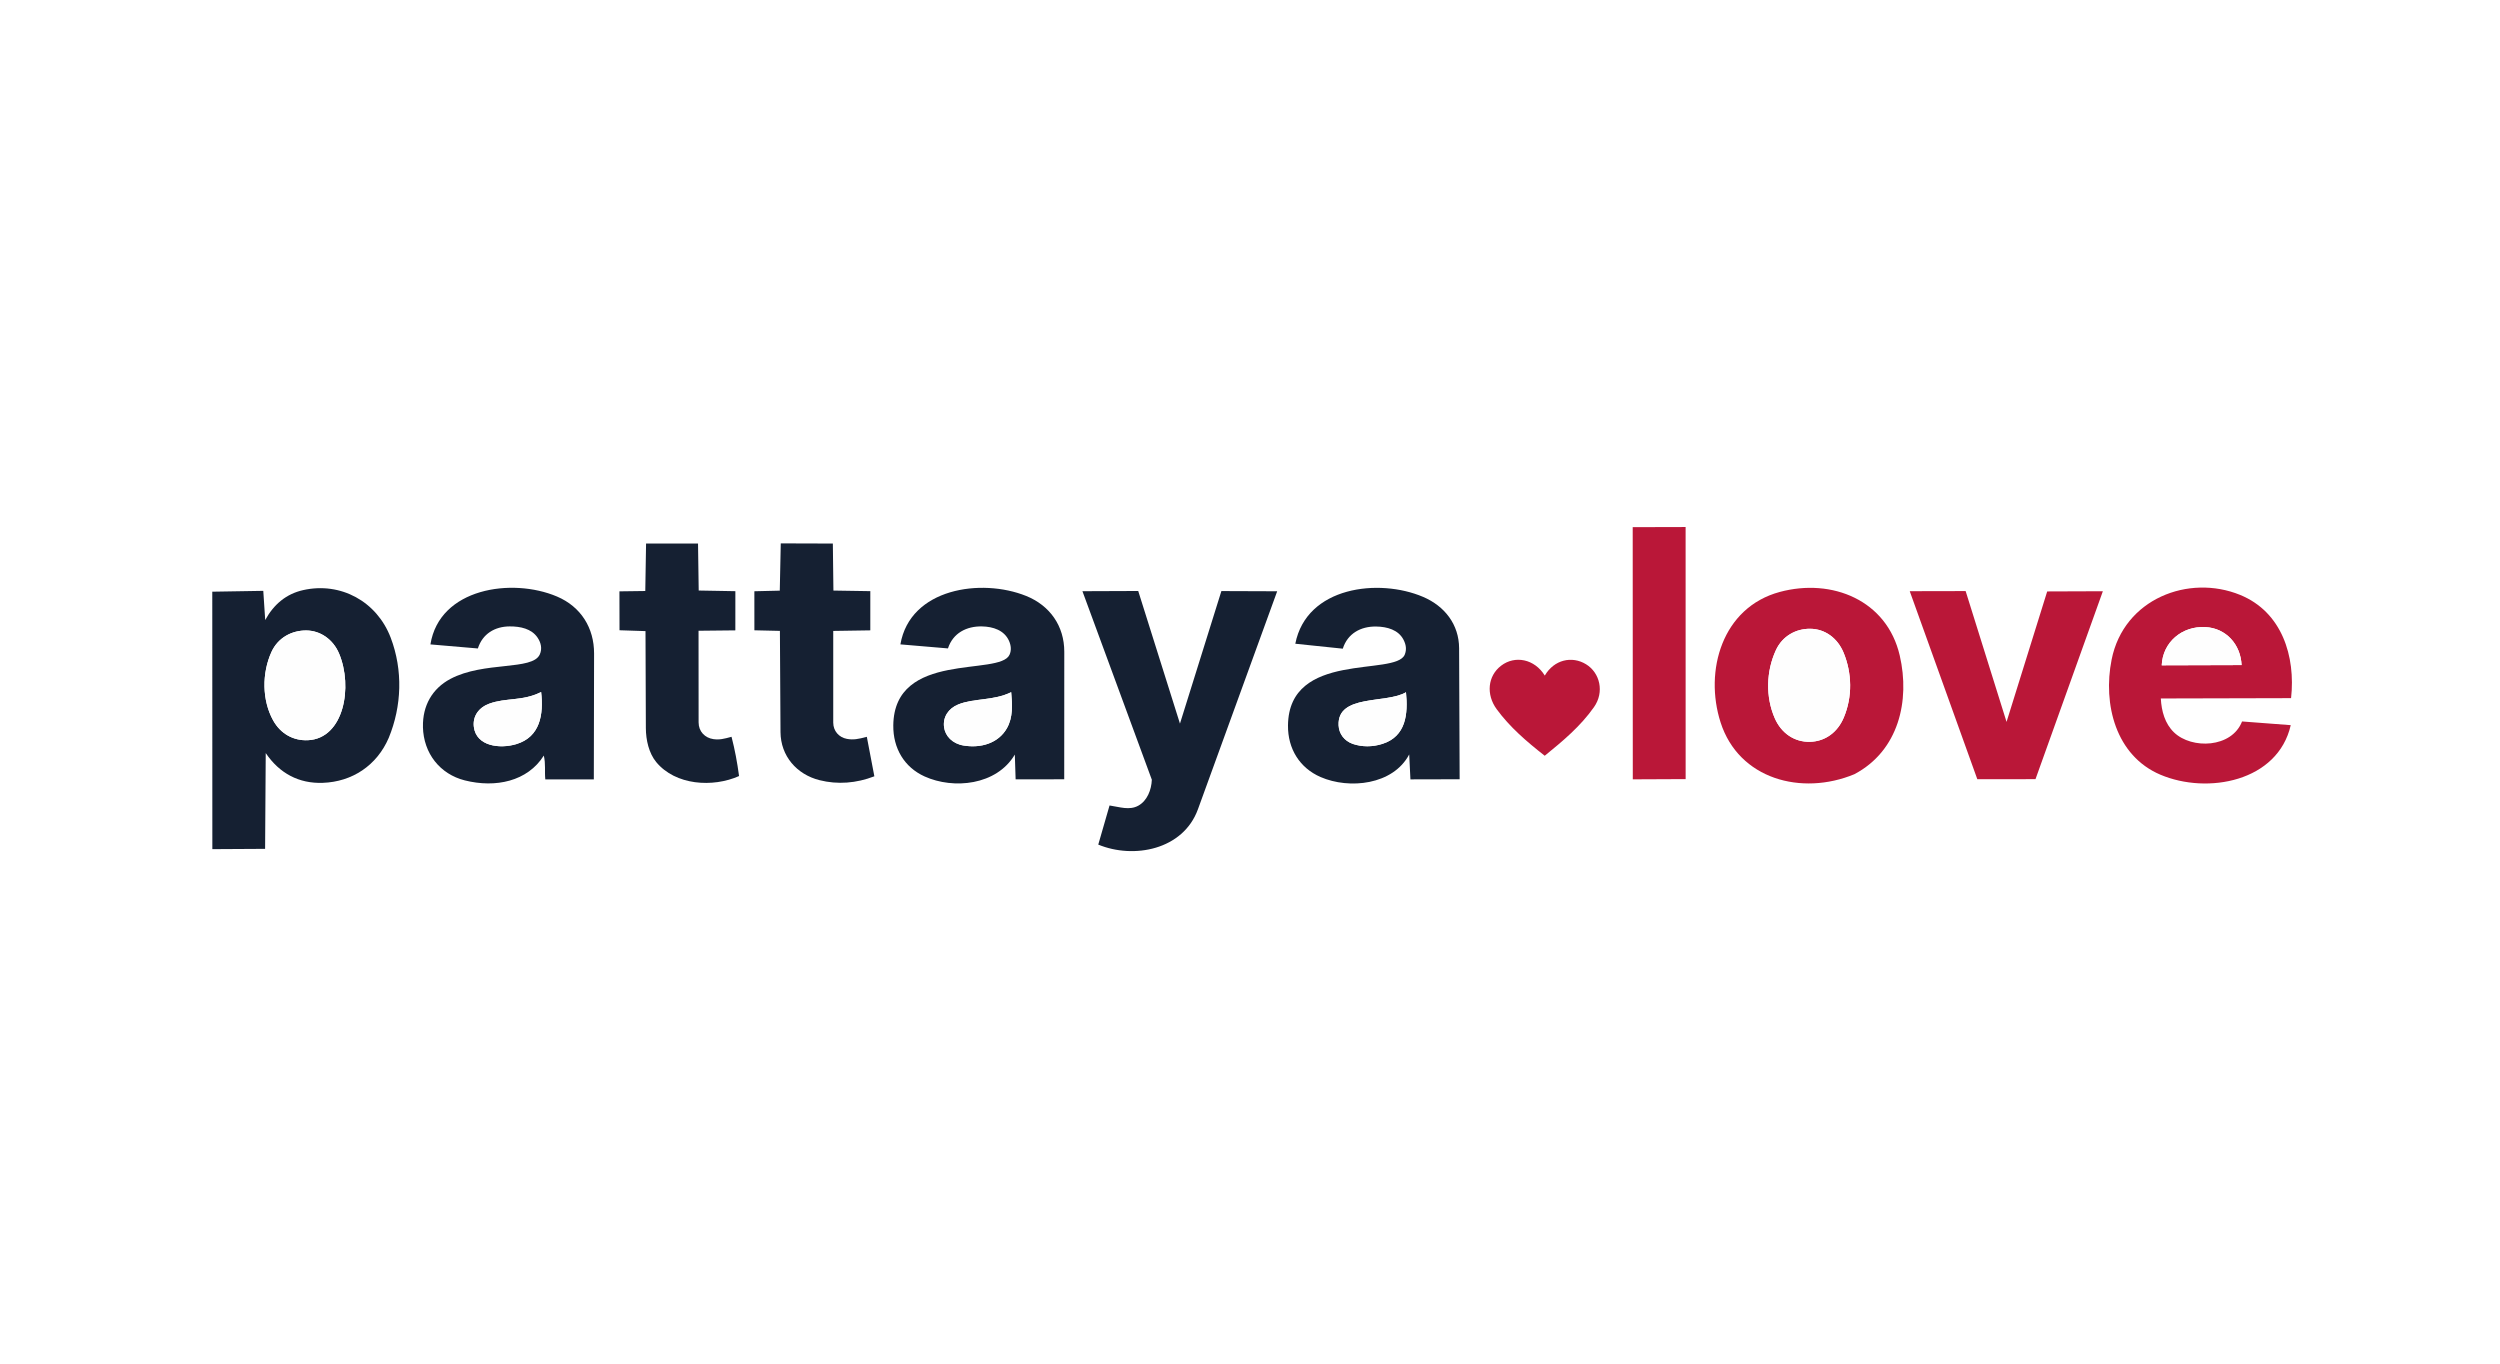
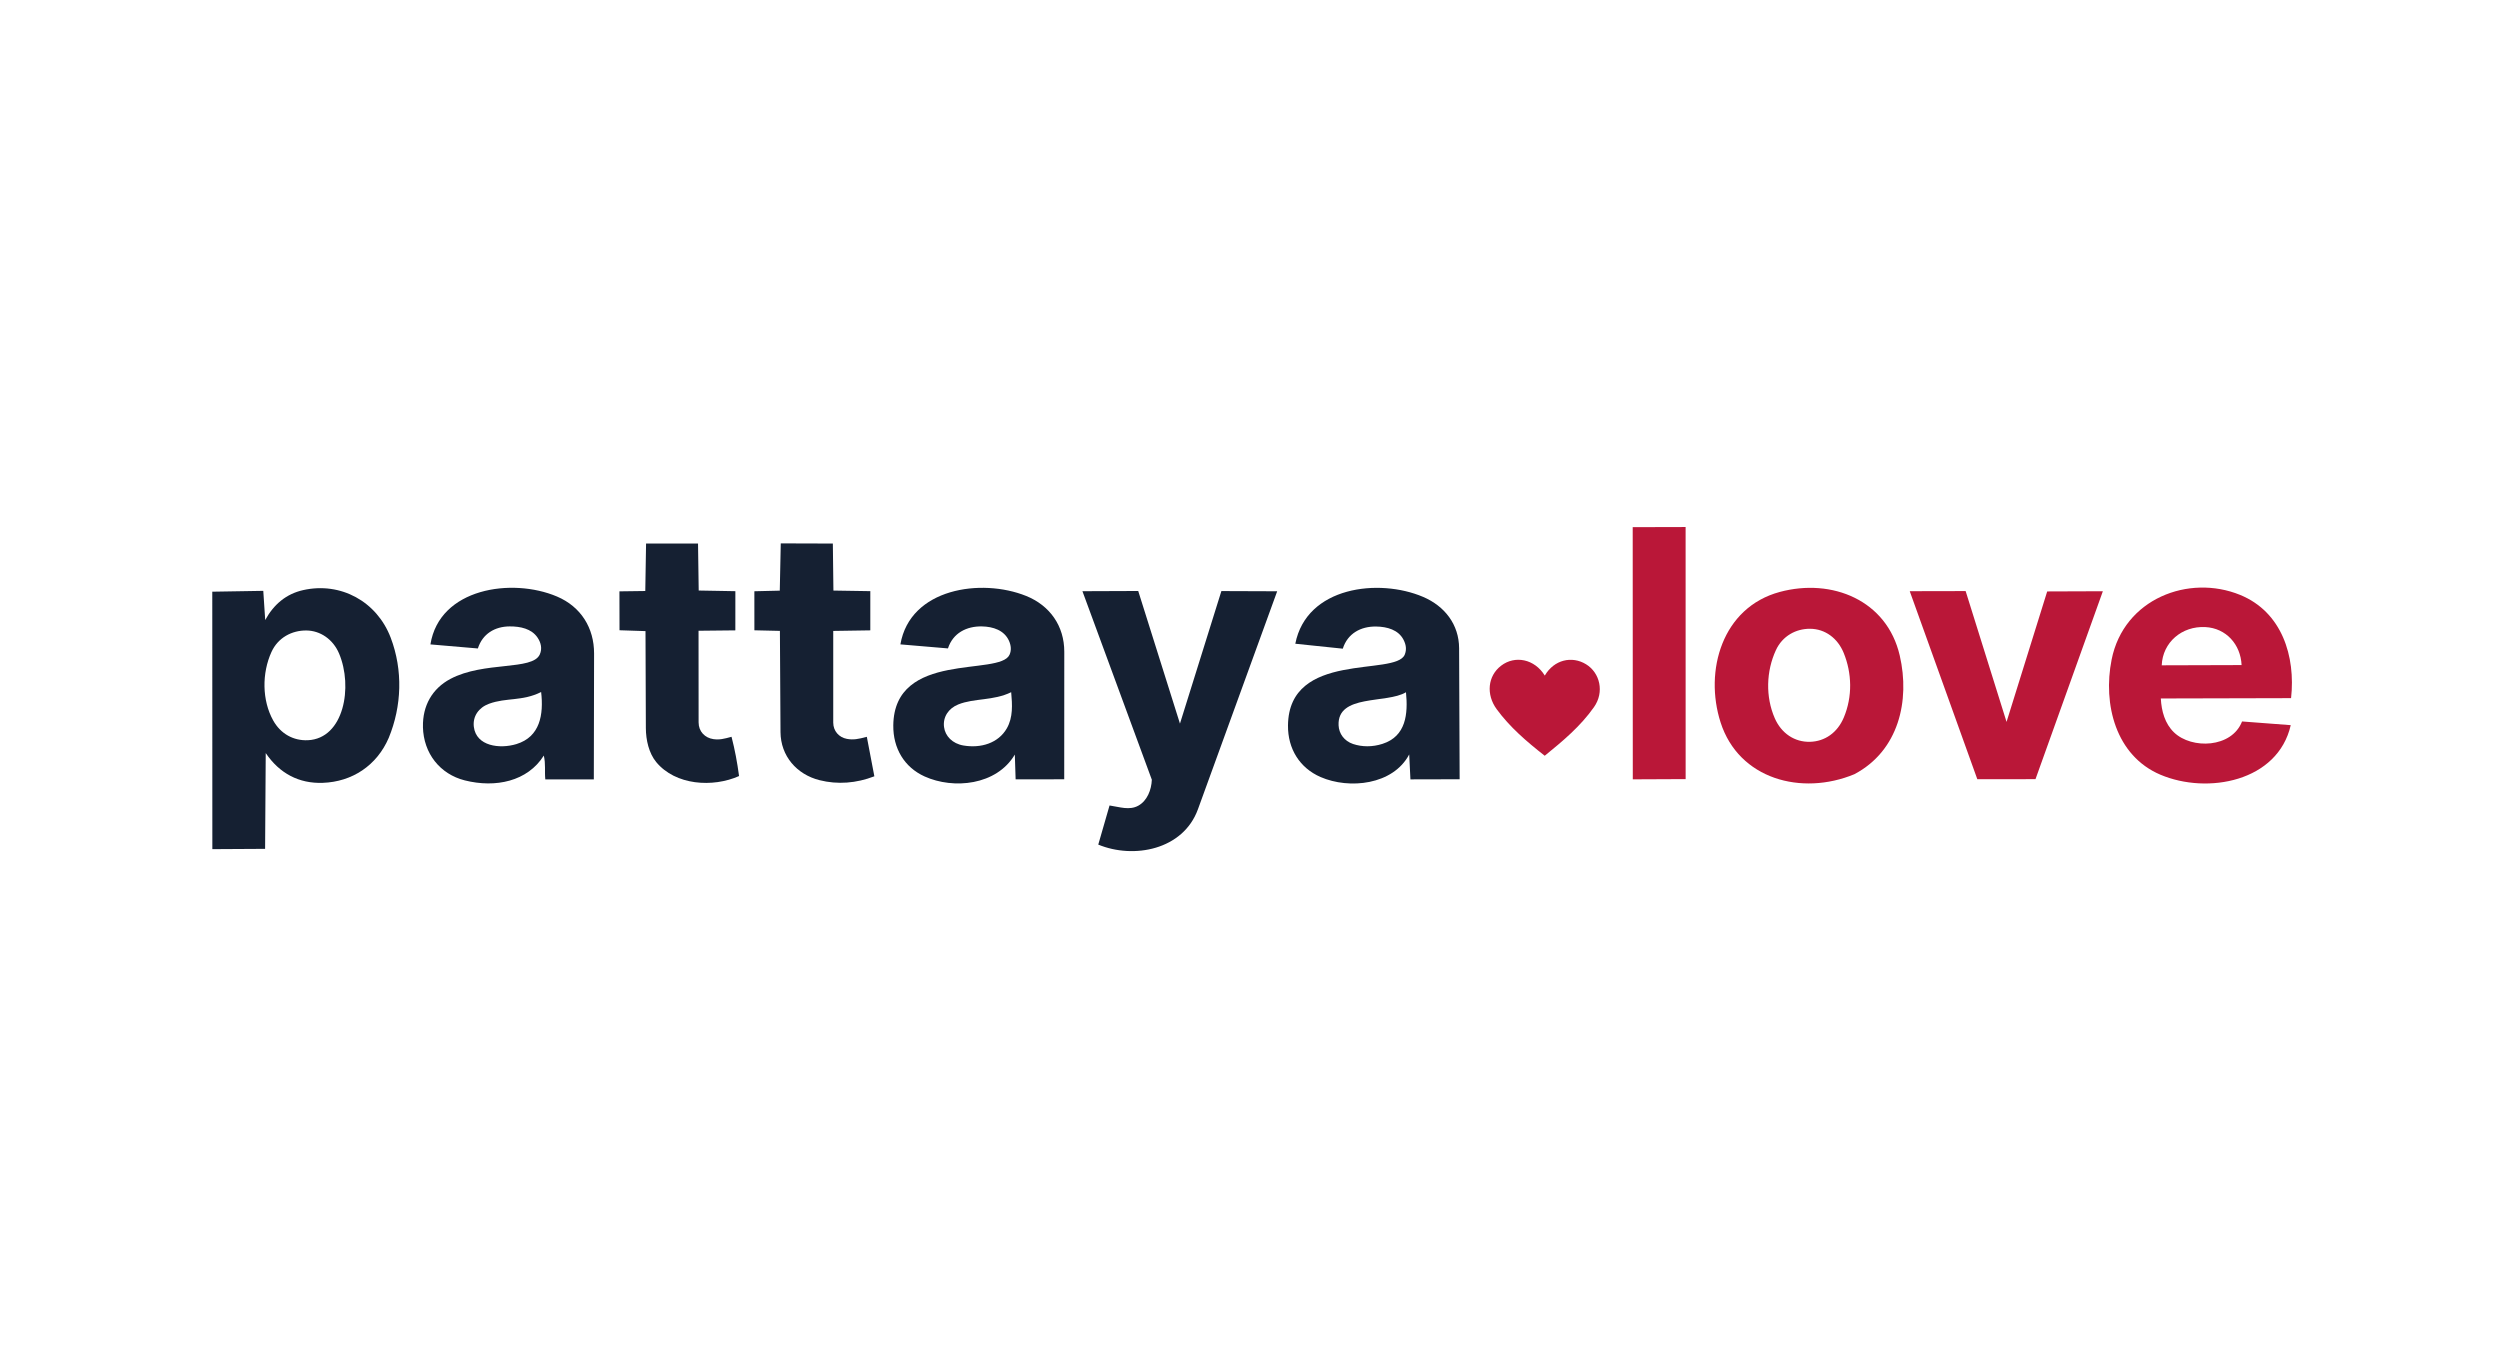
<svg xmlns="http://www.w3.org/2000/svg" id="Ebene_1" version="1.1" viewBox="0 0 2816 1536">
  <defs>
    <style>
      .st0 {
        fill: #ba1738;
      }

      .st1 {
-         fill: #fefefe;
-       }
- 
-       .st2 {
        fill: #152032;
      }
    </style>
  </defs>
-   <path class="st2" d="M298.61,956.14l-59.42.34-.08-290,57.45-.95,2.17,32.89c9.6-17.62,23.6-29.42,42.72-33.72,42.26-9.51,83.16,12.8,98.68,53.73,13.81,36.41,12.5,76.86-2.24,112.67-13.35,31.1-41.12,49.55-74.41,50.7-26.58.92-48.62-10.53-64.16-33.54l-.71,107.89ZM381.9,736.06c-6.78-16.02-21.25-25.82-36.97-25.89-16.14-.08-31.74,7.98-39.13,24.17-10.9,23.85-10.74,54.43,1.9,77.16,8.47,15.24,23.07,23.01,39.1,22.28,40.68-1.87,50.96-60.24,35.11-97.71Z" />
-   <path class="st2" d="M1349.34,911.59c-16.67,45.84-72.53,56.22-112.26,39.77l12.71-44.06c11.32,1.65,22.42,5.76,32.43.21,10.01-5.55,14.76-17.83,15.21-29.22l-78.18-212.36,62.84-.24,47.02,149.39,46.66-149.3,62.85.23-89.27,245.57Z" />
-   <path class="st2" d="M1450.79,817.26c.76-84.81,121.18-55.12,131.48-79.82,2.44-5.85,1.41-11.47-1.32-16.78-5.79-11.26-18.47-14.77-30.92-14.94-17.35-.24-32.12,7.87-37.51,24.95l-53.49-5.57c12.66-64.49,94.19-74.06,143.99-52.75,24.27,10.39,40.41,31.03,40.52,57.86l.6,147.54-55.43.14-1.38-28.1c-18.15,34.39-67.48,39.57-99.9,25.43-23.48-10.24-36.87-31.82-36.64-57.96ZM1557.15,837.91c26.76-8.55,28.95-33.89,26.55-58.16-21.83,13.15-77.44,1.75-75.92,37.26.4,9.37,6.37,17.7,16.33,21.03,10.19,3.4,21.73,3.48,33.03-.13Z" />
-   <path class="st2" d="M1006.2,817.06c.99-84.5,119.77-55.05,130.93-79.54,2.29-5.03,1.7-10.55-.59-15.68-5.33-11.91-17.85-16.02-30.53-16.25-17.34-.31-32.61,7.48-38.23,24.78l-53.57-4.54c10.92-63.29,91.18-74.85,141.56-54.59,26.94,10.84,43.05,33.96,43.04,62.87l-.07,143.68-54.74.06-.9-27.9c-20.58,34.73-69.16,39.37-101.65,24.64-22.85-10.36-35.55-31.73-35.24-57.53ZM1085.27,839.74c19.57,3.3,39.26-2.59,48.84-19.36,7.06-12.35,6.15-26.44,4.89-40.69-20.1,9.84-41.6,6.53-59.63,13.8-10.99,4.43-17.44,14.13-16.01,25.43,1.28,10.1,9.37,18.71,21.9,20.82Z" />
-   <path class="st2" d="M476.42,818.87c-.56-23.95,10.5-43.32,30.92-54.15,37.86-20.07,92.43-9.23,100.68-27.55,2.96-6.58,1.3-13.32-2.56-19.02-6.81-10.05-19.41-12.63-31.41-12.56-16.73.1-30.54,8.35-35.78,24.84l-53.44-4.57c10.15-63.39,91.76-75.5,142.56-53.93,27,11.47,41.84,35.4,41.78,64.18l-.29,141.82-54.65-.05c-.94-9.23.58-17.14-1.68-26.8-18.31,29.1-54.4,36.69-89.01,27.95-27.98-7.07-46.45-30.43-47.15-60.14ZM581.67,838.14c26.66-8.11,30.82-33.18,27.86-58.65-21.16,10.63-39.18,6.06-58.69,13.23-11.63,4.27-18.59,14.16-17.1,26.07,2.72,21.68,29.05,25.1,47.93,19.35Z" />
+   <path class="st1" d="M298.61,956.14l-59.42.34-.08-290,57.45-.95,2.17,32.89c9.6-17.62,23.6-29.42,42.72-33.72,42.26-9.51,83.16,12.8,98.68,53.73,13.81,36.41,12.5,76.86-2.24,112.67-13.35,31.1-41.12,49.55-74.41,50.7-26.58.92-48.62-10.53-64.16-33.54l-.71,107.89ZM381.9,736.06c-6.78-16.02-21.25-25.82-36.97-25.89-16.14-.08-31.74,7.98-39.13,24.17-10.9,23.85-10.74,54.43,1.9,77.16,8.47,15.24,23.07,23.01,39.1,22.28,40.68-1.87,50.96-60.24,35.11-97.71Z" />
+   <path class="st1" d="M1349.34,911.59c-16.67,45.84-72.53,56.22-112.26,39.77l12.71-44.06c11.32,1.65,22.42,5.76,32.43.21,10.01-5.55,14.76-17.83,15.21-29.22l-78.18-212.36,62.84-.24,47.02,149.39,46.66-149.3,62.85.23-89.27,245.57Z" />
+   <path class="st1" d="M1450.79,817.26c.76-84.81,121.18-55.12,131.48-79.82,2.44-5.85,1.41-11.47-1.32-16.78-5.79-11.26-18.47-14.77-30.92-14.94-17.35-.24-32.12,7.87-37.51,24.95l-53.49-5.57c12.66-64.49,94.19-74.06,143.99-52.75,24.27,10.39,40.41,31.03,40.52,57.86l.6,147.54-55.43.14-1.38-28.1c-18.15,34.39-67.48,39.57-99.9,25.43-23.48-10.24-36.87-31.82-36.64-57.96ZM1557.15,837.91c26.76-8.55,28.95-33.89,26.55-58.16-21.83,13.15-77.44,1.75-75.92,37.26.4,9.37,6.37,17.7,16.33,21.03,10.19,3.4,21.73,3.48,33.03-.13Z" />
+   <path class="st1" d="M1006.2,817.06c.99-84.5,119.77-55.05,130.93-79.54,2.29-5.03,1.7-10.55-.59-15.68-5.33-11.91-17.85-16.02-30.53-16.25-17.34-.31-32.61,7.48-38.23,24.78l-53.57-4.54c10.92-63.29,91.18-74.85,141.56-54.59,26.94,10.84,43.05,33.96,43.04,62.87l-.07,143.68-54.74.06-.9-27.9c-20.58,34.73-69.16,39.37-101.65,24.64-22.85-10.36-35.55-31.73-35.24-57.53ZM1085.27,839.74c19.57,3.3,39.26-2.59,48.84-19.36,7.06-12.35,6.15-26.44,4.89-40.69-20.1,9.84-41.6,6.53-59.63,13.8-10.99,4.43-17.44,14.13-16.01,25.43,1.28,10.1,9.37,18.71,21.9,20.82Z" />
+   <path class="st1" d="M476.42,818.87c-.56-23.95,10.5-43.32,30.92-54.15,37.86-20.07,92.43-9.23,100.68-27.55,2.96-6.58,1.3-13.32-2.56-19.02-6.81-10.05-19.41-12.63-31.41-12.56-16.73.1-30.54,8.35-35.78,24.84l-53.44-4.57c10.15-63.39,91.76-75.5,142.56-53.93,27,11.47,41.84,35.4,41.78,64.18l-.29,141.82-54.65-.05c-.94-9.23.58-17.14-1.68-26.8-18.31,29.1-54.4,36.69-89.01,27.95-27.98-7.07-46.45-30.43-47.15-60.14ZM581.67,838.14c26.66-8.11,30.82-33.18,27.86-58.65-21.16,10.63-39.18,6.06-58.69,13.23-11.63,4.27-18.59,14.16-17.1,26.07,2.72,21.68,29.05,25.1,47.93,19.35Z" />
  <path class="st0" d="M2448.9,825.05c19.88,19.04,64.93,17.59,76.55-12.4l54.84,4.16c-14.48,63.55-93.71,78.32-146.77,55.83-50.42-21.38-64.99-79.47-54.99-129.67,13.65-68.48,86.89-96.56,144.8-72.84,47.13,19.31,62.52,69.14,57.34,116.26l-146.72.37c.74,14.15,4.57,28.37,14.93,38.28ZM2524.93,749.14c-1.09-23.29-17.44-41.59-40.83-42.8-26.41-1.36-48.09,17.19-49.13,43.07l89.96-.27Z" />
  <path class="st0" d="M2088.8,872.05c-59.5,24.71-130.22,5.6-150.73-58.33-18.63-58.06,1.7-129.44,66.7-146.96,58.81-15.85,120.75,9.39,135.12,71.72,11.73,50.84-1.22,107.19-51.09,133.57ZM2076.92,808.07c9.85-23.53,9.13-49.8-.17-72.58-6.78-16.6-20.86-27.09-37.79-27.24-16.02-.14-31.22,8.14-38.57,24.04-11.03,23.85-11.77,52.64-1.34,76.62,7.49,17.21,22.48,27.15,39.86,26.66,16.54-.47,30.75-10.15,38.01-27.5Z" />
  <polygon class="st0" points="2305.96 666.2 2368.66 665.97 2292.78 877.65 2227.24 877.67 2151.13 665.92 2214.09 665.79 2260.18 813.15 2305.96 666.2" />
-   <path class="st2" d="M976.39,829.95l8.49,44.47c-20.36,7.87-41.36,9.51-61.76,4.37-25.73-6.48-43.8-27.25-43.96-54.23l-.67-113.93-28.75-.67-.02-43.97,28.62-.69,1.11-53.23,58.67.18.64,52.96,41.57.67-.02,44.15-41.75.65v103.28c0,9.44,6.43,16.66,15.38,18.31,7.21,1.33,12.81.28,22.44-2.33Z" />
-   <path class="st2" d="M824,829.93c3.86,15,6.38,28.58,8.48,44.21-29.58,13.2-71.71,10.52-93.34-15.77-8.21-9.98-11.6-24.78-11.65-38.31l-.4-109.18-29.27-.96-.09-43.82,29.12-.39.88-53.51,58.53.02.76,52.95,41.3.74-.03,44.13-41.45.44.07,103.3c0,10.22,7.18,17.39,16.59,18.76,6.76.99,11.95-.24,20.49-2.61Z" />
+   <path class="st1" d="M976.39,829.95l8.49,44.47c-20.36,7.87-41.36,9.51-61.76,4.37-25.73-6.48-43.8-27.25-43.96-54.23l-.67-113.93-28.75-.67-.02-43.97,28.62-.69,1.11-53.23,58.67.18.64,52.96,41.57.67-.02,44.15-41.75.65v103.28c0,9.44,6.43,16.66,15.38,18.31,7.21,1.33,12.81.28,22.44-2.33Z" />
+   <path class="st1" d="M824,829.93c3.86,15,6.38,28.58,8.48,44.21-29.58,13.2-71.71,10.52-93.34-15.77-8.21-9.98-11.6-24.78-11.65-38.31l-.4-109.18-29.27-.96-.09-43.82,29.12-.39.88-53.51,58.53.02.76,52.95,41.3.74-.03,44.13-41.45.44.07,103.3c0,10.22,7.18,17.39,16.59,18.76,6.76.99,11.95-.24,20.49-2.61Z" />
  <polygon class="st0" points="1898.71 877.58 1839.18 877.85 1839.08 593.79 1898.67 593.64 1898.71 877.58" />
  <path class="st0" d="M1795.46,796.5c-15.34,21.76-34.8,37.95-55.48,54.78-20.45-16.01-39.37-32.29-54.12-52.44-12.06-16.47-10.23-37.41,5.06-49.05,15.62-11.89,37.66-7.52,49.13,11.19,10.41-17.9,30.53-22.53,46.48-12.75,15.66,9.6,20.9,31.29,8.93,48.27Z" />
-   <path class="st1" d="M381.9,736.06c15.85,37.47,5.57,95.84-35.11,97.71-16.03.73-30.63-7.04-39.1-22.28-12.64-22.73-12.8-53.31-1.9-77.16,7.4-16.19,22.99-24.24,39.13-24.17,15.73.07,30.2,9.87,36.97,25.89Z" />
-   <path class="st1" d="M1557.15,837.91c-11.3,3.61-22.84,3.53-33.03.13-9.96-3.32-15.93-11.65-16.33-21.03-1.52-35.5,54.09-24.11,75.92-37.26,2.4,24.27.21,49.61-26.55,58.16Z" />
-   <path class="st1" d="M1085.27,839.74c-12.54-2.11-20.63-10.72-21.9-20.82-1.43-11.3,5.03-21,16.01-25.43,18.03-7.27,39.52-3.96,59.63-13.8,1.25,14.26,2.17,28.34-4.89,40.69-9.59,16.78-29.27,22.66-48.84,19.36Z" />
-   <path class="st1" d="M581.67,838.14c-18.88,5.74-45.21,2.33-47.93-19.35-1.49-11.9,5.47-21.79,17.1-26.07,19.51-7.17,37.53-2.59,58.69-13.23,2.95,25.46-1.2,50.54-27.86,58.65Z" />
-   <path class="st1" d="M2524.93,749.14l-89.96.27c1.04-25.88,22.72-44.43,49.13-43.07,23.39,1.21,39.74,19.51,40.83,42.8Z" />
-   <path class="st1" d="M2076.92,808.07c-7.26,17.35-21.47,27.03-38.01,27.5-17.38.49-32.36-9.45-39.86-26.66-10.44-23.98-9.69-52.78,1.34-76.62,7.35-15.89,22.55-24.17,38.57-24.04,16.92.15,31.01,10.64,37.79,27.24,9.3,22.78,10.02,49.05.17,72.58Z" />
</svg>
